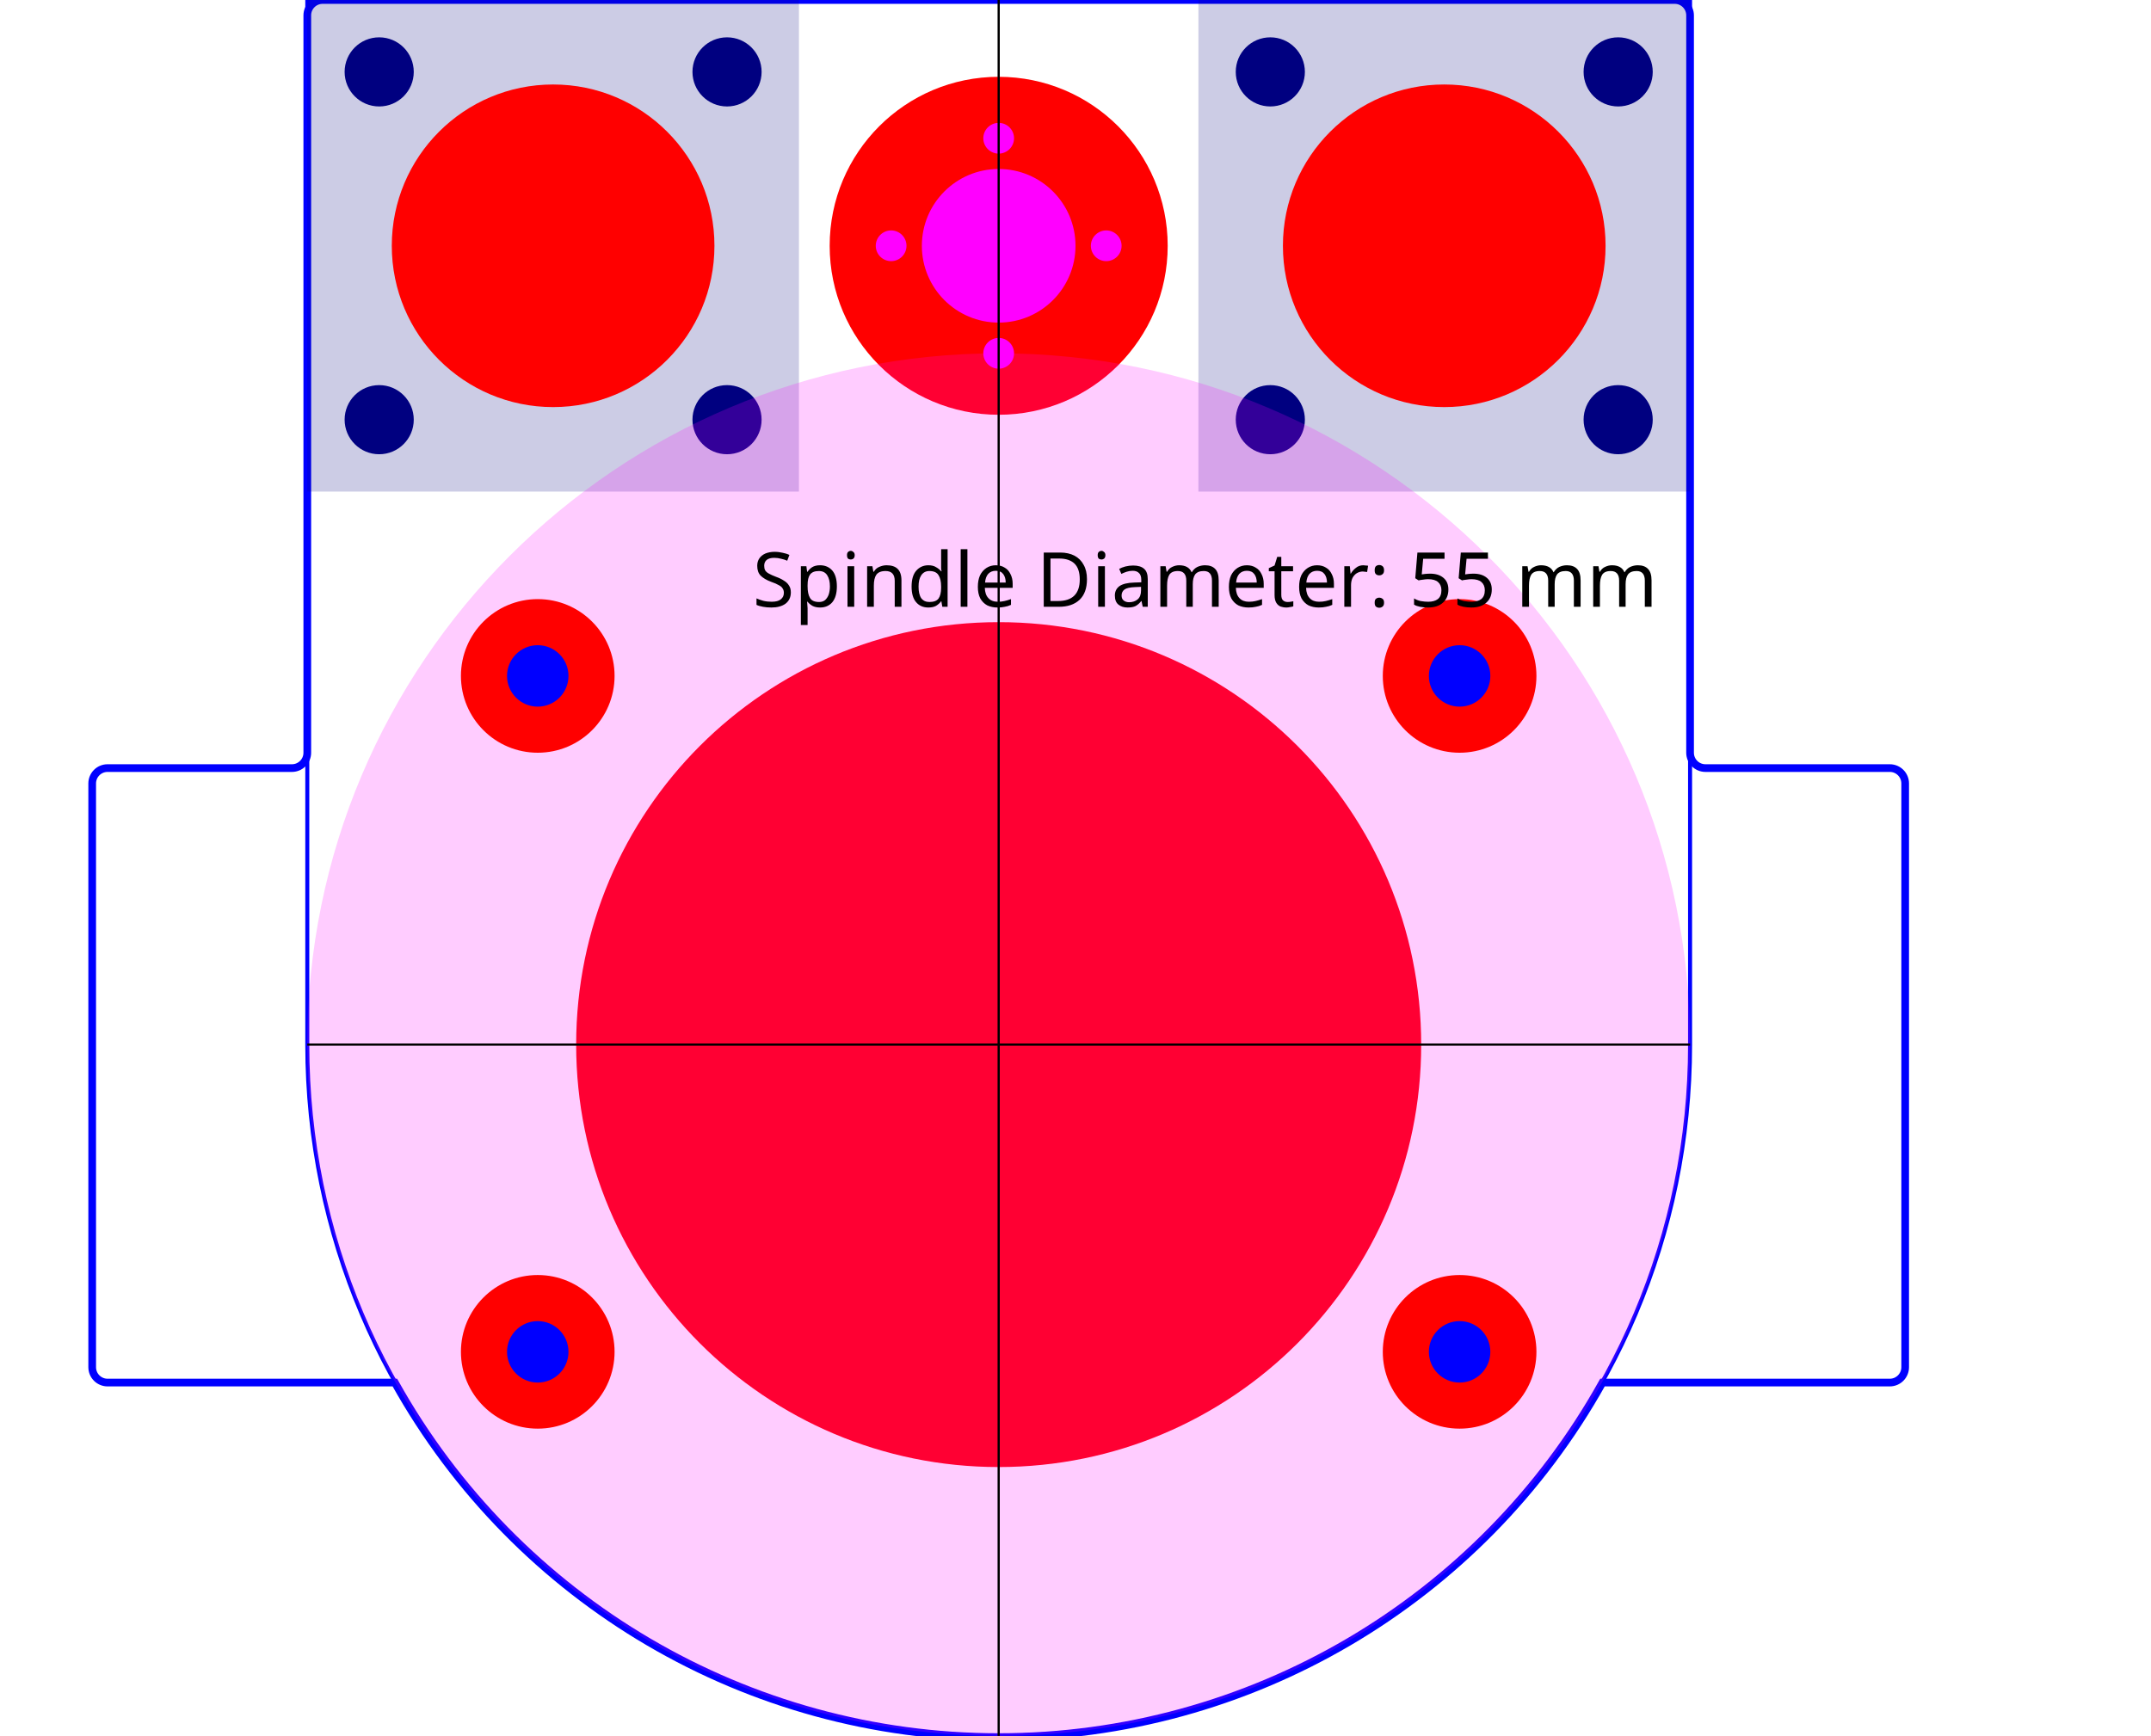
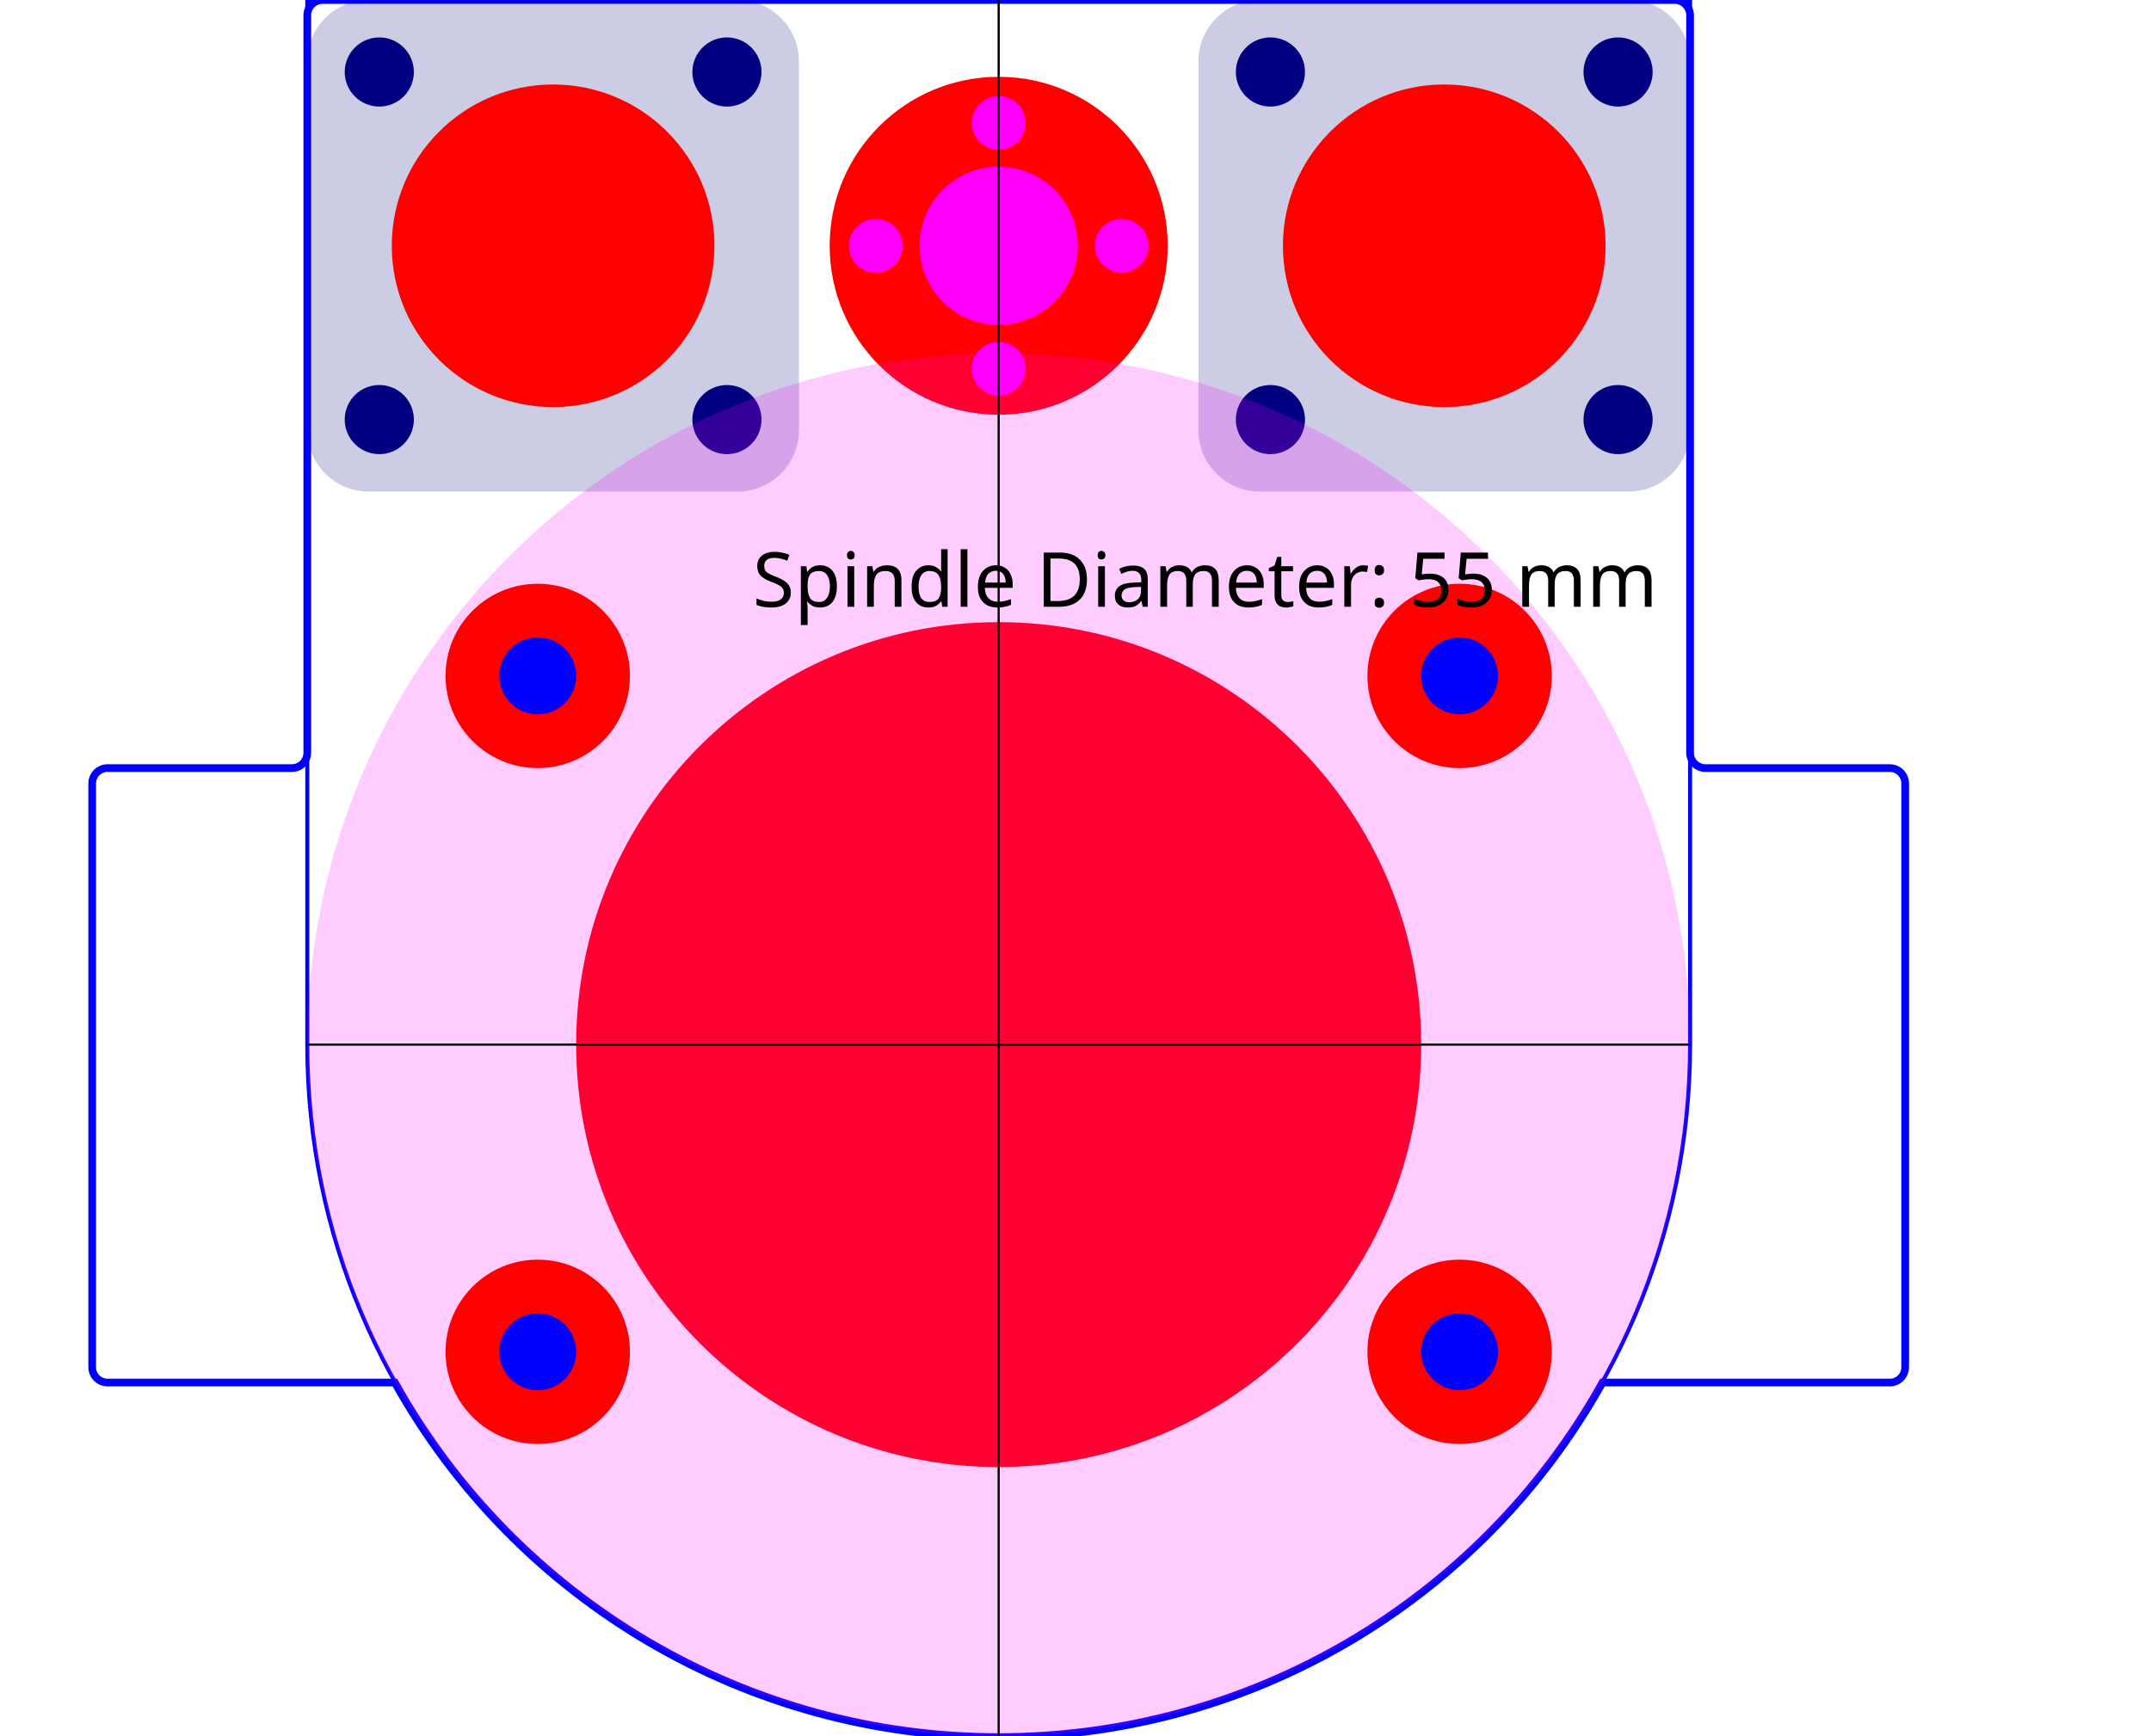
- <svg xmlns="http://www.w3.org/2000/svg" width="140mm" height="113mm" viewBox="0 0 140 113" version="1.1" id="spindle-D55-hoöder-with-clamp">
+ <svg xmlns="http://www.w3.org/2000/svg" width="140mm" height="113mm" viewBox="0 0 140 113" version="1.1" id="spindle-D55-holder-with-clamp">
  <defs id="defs">
    <circle id="z_screw_central_hole" style="font-variation-settings:normal;vector-effect:none;fill:#ff0000;fill-opacity:1;fill-rule:evenodd;stroke-width:0.353;stroke-linecap:butt;stroke-linejoin:miter;stroke-miterlimit:4;stroke-dasharray:none;stroke-dashoffset:0;stroke-opacity:1;stop-color:#000000" cx="0" cy="0" r="11" />
-     <circle id="z_screw_backlash_item_hole" style="font-variation-settings:normal;vector-effect:none;fill:#ff00ff;fill-opacity:1;fill-rule:evenodd;stroke-width:0.353;stroke-linecap:butt;stroke-linejoin:miter;stroke-miterlimit:4;stroke-dasharray:none;stroke-dashoffset:0;stroke-opacity:1;stop-color:#000000" cx="0" cy="0" r="5" />
-     <circle id="z_screw_backlash_item_screw_2.0mm" style="font-variation-settings:normal;opacity:1;vector-effect:none;fill:#ff00ff;fill-opacity:1;fill-rule:evenodd;stroke-width:0.16;stroke-linecap:butt;stroke-linejoin:miter;stroke-miterlimit:4;stroke-dasharray:none;stroke-dashoffset:0;stroke-opacity:1;stop-color:#000000;stop-opacity:1" cx="0" cy="0" r="1.0" />
-     <rect id="bearing_base" style="fill:#000080;fill-opacity:0.2;stroke:#f70000;stroke-width:0" width="32" height="32" x="0" y="0" />
-     <circle id="bearing_cylinder" style="font-variation-settings:normal;opacity:1;vector-effect:none;fill:#ff0000;fill-opacity:1;fill-rule:evenodd;stroke-width:0.388;stroke-linecap:butt;stroke-linejoin:miter;stroke-miterlimit:4;stroke-dasharray:none;stroke-dashoffset:0;stroke-opacity:1;stop-color:#000000;stop-opacity:1" cx="0" cy="0" r="10.5" />
-     <circle id="bearing_screw_4.5mm" style="font-variation-settings:normal;opacity:1;vector-effect:none;fill:#000080;fill-opacity:1;fill-rule:evenodd;stroke-width:0.16;stroke-linecap:butt;stroke-linejoin:miter;stroke-miterlimit:4;stroke-dasharray:none;stroke-dashoffset:0;stroke-opacity:1;stop-color:#000000;stop-opacity:1" cx="0" cy="0" r="2.25" />
-     <circle id="spacer" style="font-variation-settings:normal;vector-effect:none;fill:#ff0000;fill-opacity:1;fill-rule:evenodd;stroke-width:0.212;stroke-linecap:butt;stroke-linejoin:miter;stroke-miterlimit:4;stroke-dasharray:none;stroke-dashoffset:0;stroke-opacity:1;stop-color:#000000" cx="0" cy="0" r="5" />
-     <circle id="spacer_screw_4.0mm" style="font-variation-settings:normal;vector-effect:none;fill:#0000ff;fill-opacity:1;fill-rule:evenodd;stroke-width:0.314;stroke-linecap:butt;stroke-linejoin:miter;stroke-miterlimit:4;stroke-dasharray:none;stroke-dashoffset:0;stroke-opacity:1;stop-color:#000000" cx="0" cy="0" r="2.0" />
+     <circle id="backlash_item_hole_10mm" style="fill:#ff00ff;fill-opacity:1;fill-rule:evenodd;stroke-width:0.353;stroke-linecap:butt;stroke-linejoin:miter;stroke-miterlimit:4;stroke-dasharray:none;stroke-dashoffset:0;stroke-opacity:1;stop-color:#000000" cx="0" cy="0" r="5.15" />
+     <circle id="backlash_item_screw_3.5mm" style="fill:#ff00ff;fill-opacity:1;fill-rule:evenodd;stroke-width:0.16;stroke-linecap:butt;stroke-linejoin:miter;stroke-miterlimit:4;stroke-dasharray:none;stroke-dashoffset:0;stroke-opacity:1;stop-color:#000000;stop-opacity:1" cx="0" cy="0" r="1.75" />
+     <rect id="bearing_base_ref" style="fill:#000080;fill-opacity:0.2;stroke:#f70000;stroke-width:0" width="32" height="32" x="0" y="0" rx="4" ry="4" />
+     <circle id="bearing_cylinder" style="fill:#ff0000;fill-opacity:1;fill-rule:evenodd;stroke-width:0.388;stroke-linecap:butt;stroke-linejoin:miter;stroke-miterlimit:4;stroke-dasharray:none;stroke-dashoffset:0;stroke-opacity:1;stop-color:#000000;stop-opacity:1" cx="0" cy="0" r="10.5" />
+     <circle id="bearing_screw_4.5mm" style="fill:#000080;fill-opacity:1;fill-rule:evenodd;stroke-width:0.16;stroke-linecap:butt;stroke-linejoin:miter;stroke-miterlimit:4;stroke-dasharray:none;stroke-dashoffset:0;stroke-opacity:1;stop-color:#000000;stop-opacity:1" cx="0" cy="0" r="2.25" />
+     <circle id="spacer" style="fill:#ff0000;fill-opacity:1;fill-rule:evenodd;stroke-width:0.212;stroke-linecap:butt;stroke-linejoin:miter;stroke-miterlimit:4;stroke-dasharray:none;stroke-dashoffset:0;stroke-opacity:1;stop-color:#000000" cx="0" cy="0" r="6" />
+     <circle id="spacer" style="font-variation-settings:normal;vector-effect:none;fill:#ff0000;fill-opacity:1;fill-rule:evenodd;stroke-width:0.212;stroke-linecap:butt;stroke-linejoin:miter;stroke-miterlimit:4;stroke-dasharray:none;stroke-dashoffset:0;stroke-opacity:1;stop-color:#000000" cx="0" cy="0" r="6" />
+     <circle id="spacer_screw_5.0mm" style="font-variation-settings:normal;vector-effect:none;fill:#0000ff;fill-opacity:1;fill-rule:evenodd;stroke-width:0.314;stroke-linecap:butt;stroke-linejoin:miter;stroke-miterlimit:4;stroke-dasharray:none;stroke-dashoffset:0;stroke-opacity:1;stop-color:#000000" cx="0" cy="0" r="2.5" />
    <rect id="clamp_base" style="fill:#00ff80;fill-opacity:0.5;stroke:#f70000;stroke-width:0" width="15" height="40" x="0" y="0" />
  </defs>
  <g id="layer1" transform="translate(20 0)">
    <path id="contour_no_clamp" style="fill:none;stroke:#0000ff;stroke-width:0.261px;stroke-linecap:butt;stroke-linejoin:miter;stroke-opacity:1" d="M 0.0,0.0 h 90        v 68        a 45,45 0 0 1 -90,0        z" />
    <path id="contour" style="fill:none;stroke:#0000ff;stroke-width:0.5px;stroke-linecap:butt;stroke-linejoin:miter;stroke-opacity:1" d="M 1.0,0.0 h 88       a 1 1 0 0 1 1 1        v 48       a 1 1 0 0 0 1 1        h 12       a 1 1 0 0 1 1 1       v 38       a 1 1 0 0 1 -1 1       h -18.7       A  45,45 0 0 1  5.7,90       h -18.7       a 1 1 0 0 1 -1 -1        v -38       a 1 1 0 0 1 1 -1        h 12       a 1 1 0 0 0 1 -1        v -48       a 1 1 0 0 1 1 -1        " />
    <use href="#z_screw_central_hole" x="45" y="16" id="screw_central_hole" />
-     <use href="#z_screw_backlash_item_hole" x="45" y="16" id="screw_backlash_item_hole" />
-     <use href="#z_screw_backlash_item_screw_2.0mm" x="45" y="9" id="z_screw_backlash_item_screw_2.0mm_1" />
-     <use href="#z_screw_backlash_item_screw_2.0mm" x="45" y="23" id="z_screw_backlash_item_screw_2.0mm_2" />
-     <use href="#z_screw_backlash_item_screw_2.0mm" x="38" y="16" id="z_screw_backlash_item_screw_2.0mm_3" />
-     <use href="#z_screw_backlash_item_screw_2.0mm" x="52" y="16" id="z_screw_backlash_item_screw_2.0mm_4" />
-     <use href="#bearing_base" x="0" y="0" id="bearing_base_left" />
-     <use href="#bearing_cylinder" x="16" y="16" id="bearing_cylinder_left" />
-     <use href="#bearing_base" x="58" y="0" id="bearing_base_right" />
-     <use href="#bearing_cylinder" x="74" y="16" id="bearing_cylinder_right" />
-     <use href="#bearing_screw_4.5mm" x="4.680" y="4.680" id="bearing_screw_4.5mm_use28" />
-     <use href="#bearing_screw_4.5mm" x="27.32" y="4.680" id="bearing_screw_4.5mm_use30" />
-     <use href="#bearing_screw_4.5mm" x="4.680" y="27.32" id="bearing_screw_4.5mm_use36" />
-     <use href="#bearing_screw_4.5mm" x="27.32" y="27.32" id="bearing_screw_4.5mm_use38" />
-     <use href="#bearing_screw_4.5mm" x="62.68" y="4.680" id="bearing_screw_4.5mm_use32" />
-     <use href="#bearing_screw_4.5mm" x="85.32" y="4.680" id="bearing_screw_4.5mm_use34" />
-     <use href="#bearing_screw_4.5mm" x="62.68" y="27.32" id="bearing_screw_4.5mm_use40" />
-     <use href="#bearing_screw_4.5mm" x="85.32" y="27.32" id="bearing_screw_4.5mm_use42" />
+     <g id="backlash" transform="translate(45,16)">
+       <use href="#backlash_item_hole_10mm" id="backlash_item_hole" />
+       <use href="#backlash_item_screw_3.5mm" transform="rotate(0)   translate(8,0)" id="backlash_item_screw_3.5mm_E" />
+       <use href="#backlash_item_screw_3.5mm" transform="rotate(90)  translate(8,0)" id="backlash_item_screw_3.5mm_S" />
+       <use href="#backlash_item_screw_3.5mm" transform="rotate(180) translate(8,0)" id="backlash_item_screw_3.5mm_W" />
+       <use href="#backlash_item_screw_3.5mm" transform="rotate(270) translate(8,0)" id="backlash_item_screw_3.5mm_N" />
+     </g>
+     <g id="bearing_1" transform="translate(0,0)">
+       <use href="#bearing_base_ref" id="bearing_1_base" />
+       <g id="bearing_1_items" transform="translate(16,16)">
+         <use href="#bearing_cylinder" id="bearing_1_cylinder" />
+         <use href="#bearing_screw_4.5mm" transform="rotate( 45) translate(16 0)" id="bearing_1_screw_4.5mm_SE" />
+         <use href="#bearing_screw_4.5mm" transform="rotate(135) translate(16 0)" id="bearing_1_screw_4.5mm_SW" />
+         <use href="#bearing_screw_4.5mm" transform="rotate(225) translate(16 0)" id="bearing_1_crew_4.5mm_NW" />
+         <use href="#bearing_screw_4.5mm" transform="rotate(315) translate(16 0)" id="bearing_1_screw_4.5mm_NE" />
+       </g>
+     </g>
+     <g id="bearing_2" transform="translate(58,0)">
+       <use href="#bearing_base_ref" id="bearing_2_base" />
+       <g id="bearing_2_items" transform="translate(16,16)">
+         <use href="#bearing_cylinder" id="bearing_2_cylinder" />
+         <use href="#bearing_screw_4.5mm" transform="rotate( 45) translate(16 0)" id="bearing_2_screw_4.5mm_SE" />
+         <use href="#bearing_screw_4.5mm" transform="rotate(135) translate(16 0)" id="bearing_2_screw_4.5mm_SW" />
+         <use href="#bearing_screw_4.5mm" transform="rotate(225) translate(16 0)" id="bearing_2_screw_4.5mm_NW" />
+         <use href="#bearing_screw_4.5mm" transform="rotate(315) translate(16 0)" id="bearing_2_crew_4.5mm_NE" />
+       </g>
+     </g>
    <circle id="spindle-hole" style="font-variation-settings:normal;vector-effect:none;fill:#ff0000;fill-opacity:1;fill-rule:evenodd;stroke-width:0.97;stroke-linecap:butt;stroke-linejoin:miter;stroke-miterlimit:4;stroke-dasharray:none;stroke-dashoffset:0;stroke-opacity:1;stop-color:#000000" cx="45" cy="68" r="27.5" />
    <circle id="large_circle_indicator" style="font-variation-settings:normal;vector-effect:none;fill:#ff00ff;fill-opacity:0.2;fill-rule:evenodd;stroke-width:0.97;stroke-linecap:butt;stroke-linejoin:miter;stroke-miterlimit:4;stroke-dasharray:none;stroke-dashoffset:0;stroke-opacity:1;stop-color:#000000" cx="45" cy="68" r="45" />
    <use href="#spacer" transform="translate(15 44)" id="spacer_NW" />
    <use href="#spacer" transform="translate(75 44)" id="spacer_NE" />
    <use href="#spacer" transform="translate(15 88)" id="spacer_SW" />
    <use href="#spacer" transform="translate(75 88)" id="spacer_SE" />
-     <use href="#spacer_screw_4.0mm" transform="translate(15 44)" id="spacer_screw_4.0mm_NW" />
-     <use href="#spacer_screw_4.0mm" transform="translate(75 44)" id="spacer_screw_4.0mm_NE" />
-     <use href="#spacer_screw_4.0mm" transform="translate(15 88)" id="spacer_screw_4.0mm_SW" />
-     <use href="#spacer_screw_4.0mm" transform="translate(75 88)" id="spacer_screw_4.0mm_SE" />
+     <use href="#spacer_screw_5.0mm" transform="translate(15 44)" id="spacer_screw_5.0mm_NW" />
+     <use href="#spacer_screw_5.0mm" transform="translate(75 44)" id="spacer_screw_5.0mm_NE" />
+     <use href="#spacer_screw_5.0mm" transform="translate(15 88)" id="spacer_screw_5.0mm_SW" />
+     <use href="#spacer_screw_5.0mm" transform="translate(75 88)" id="spacer_screw_5.0mm_SE" />
    <text id="legend" xml:space="preserve" style="font-style:normal;font-weight:normal;font-size:4.939px;line-height:1.25;font-family:sans-serif;fill:#000000;fill-opacity:1;stroke:none;stroke-width:0.265" x="20" y="39.5">
      Spindle Diameter: 55 mm
    </text>
    <path id="horizontal_line" style="fill:none;stroke:#000000;stroke-width:0.144px;stroke-linecap:butt;stroke-linejoin:miter;stroke-opacity:1" d="M 0,68 90,68" />
    <path id="vertical_line" style="fill:none;stroke:#000000;stroke-width:0.144px;stroke-linecap:butt;stroke-linejoin:miter;stroke-opacity:1" d="M 45,0  45,113" />
  </g>
</svg>
